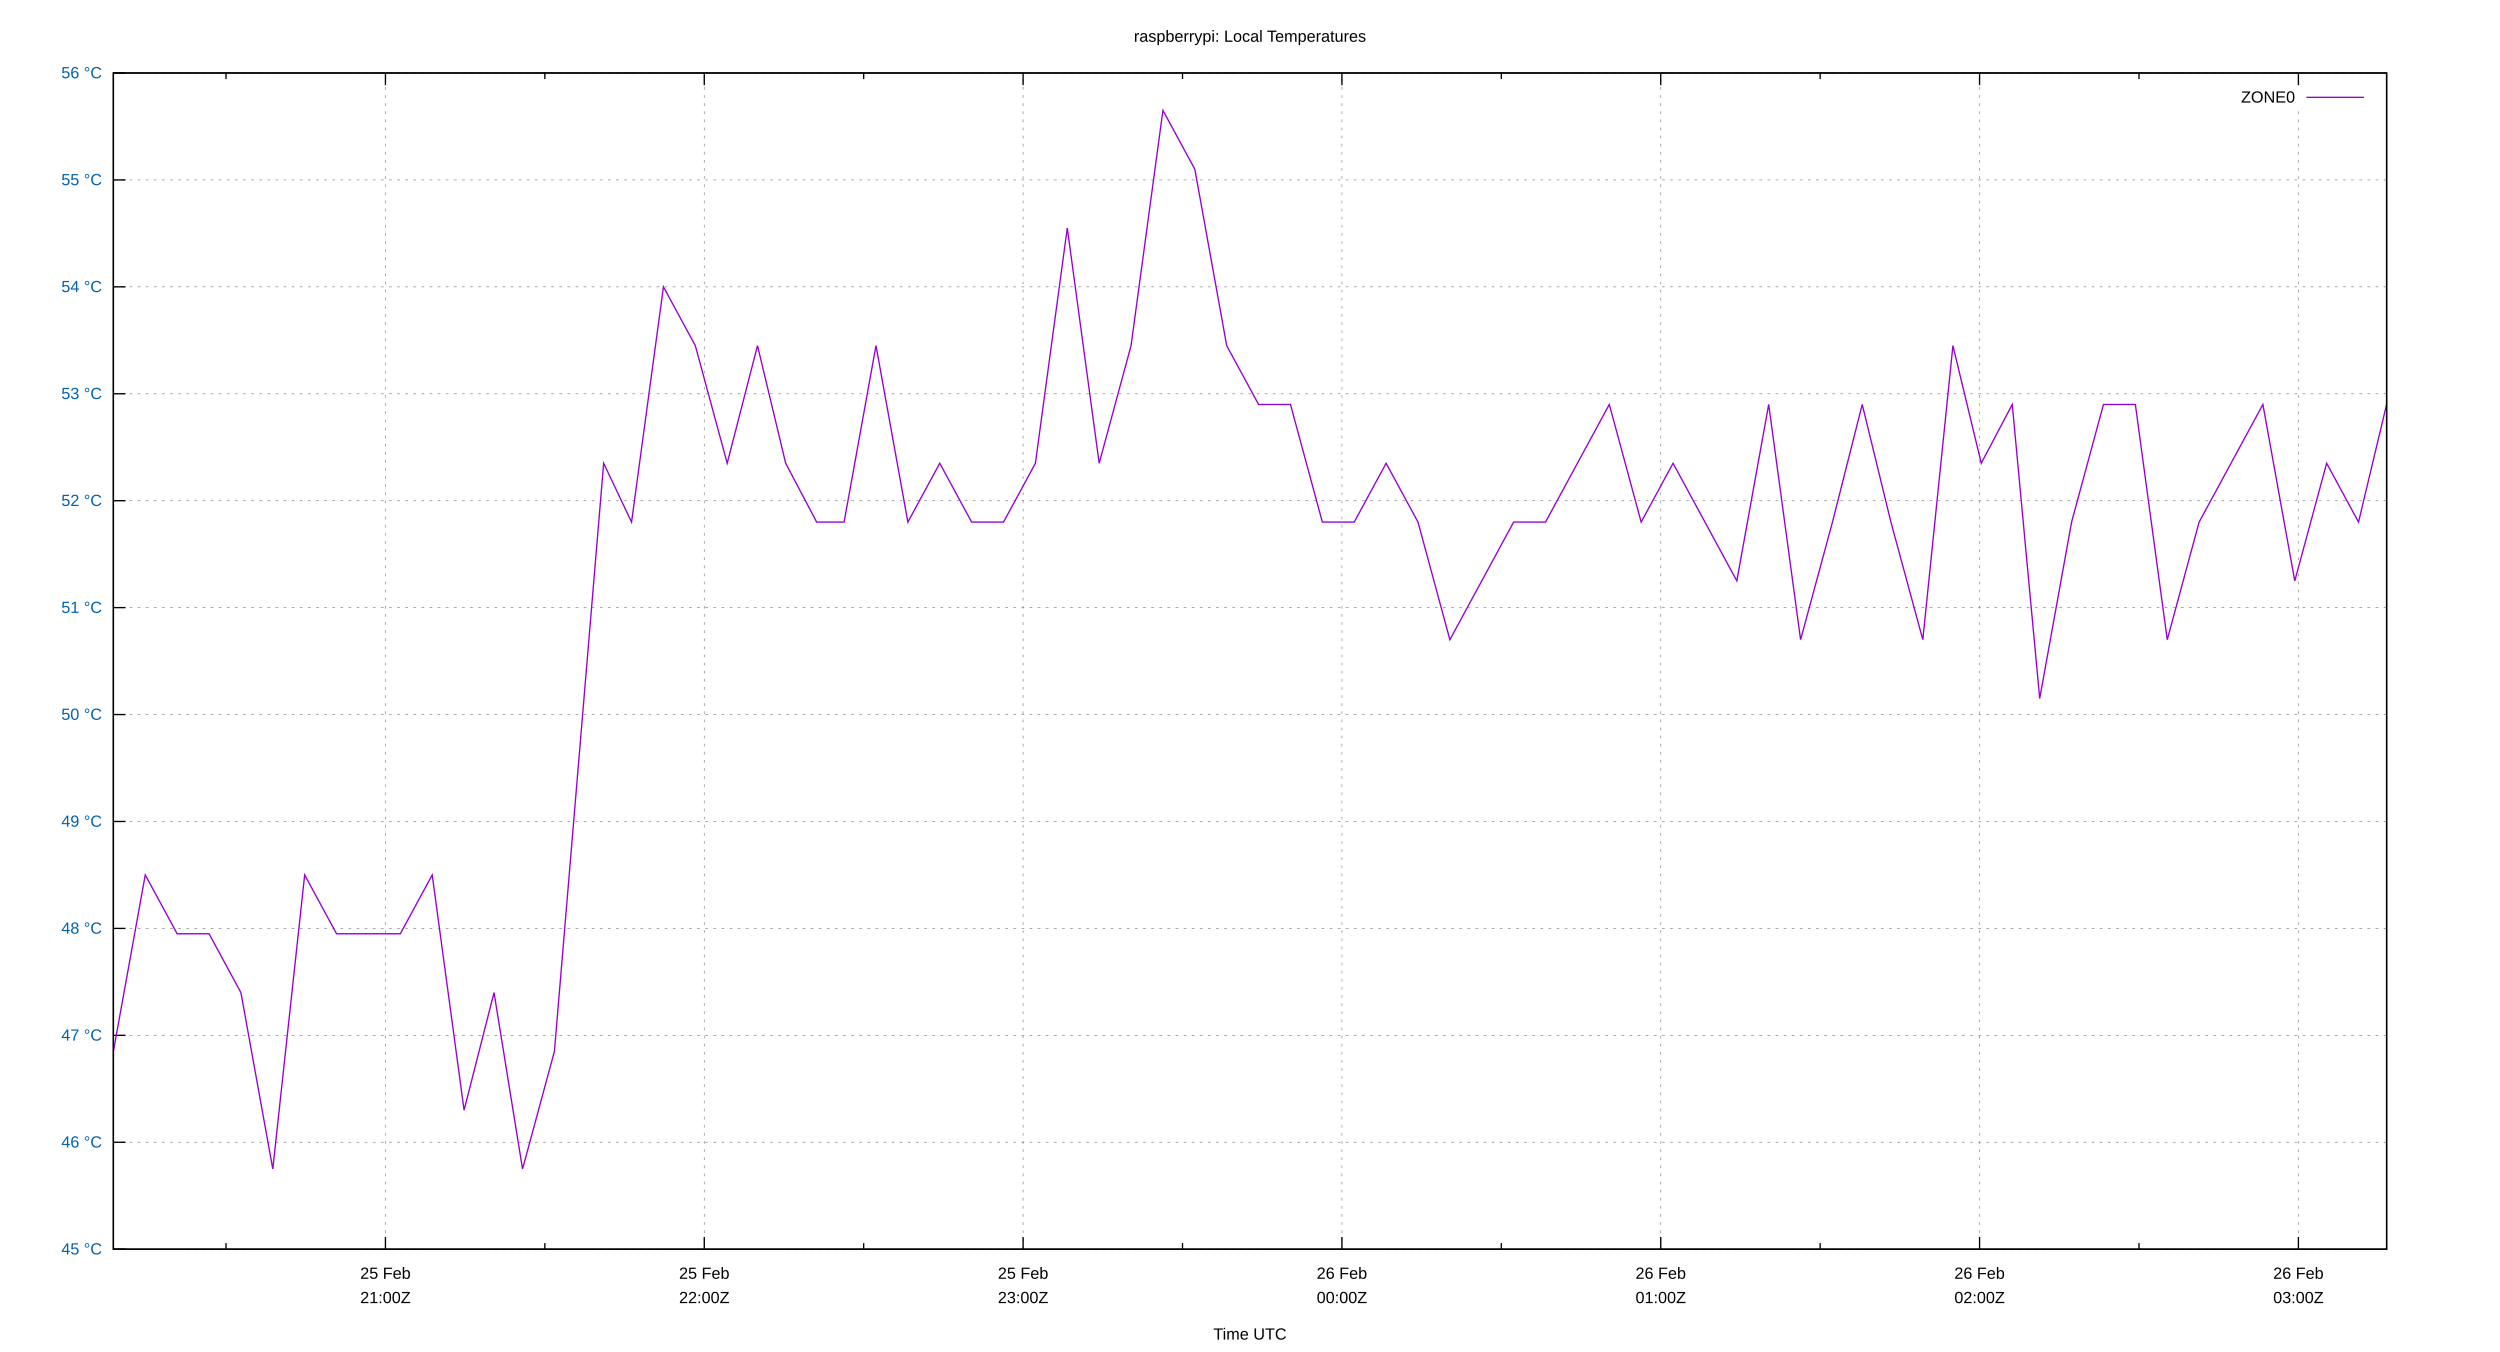
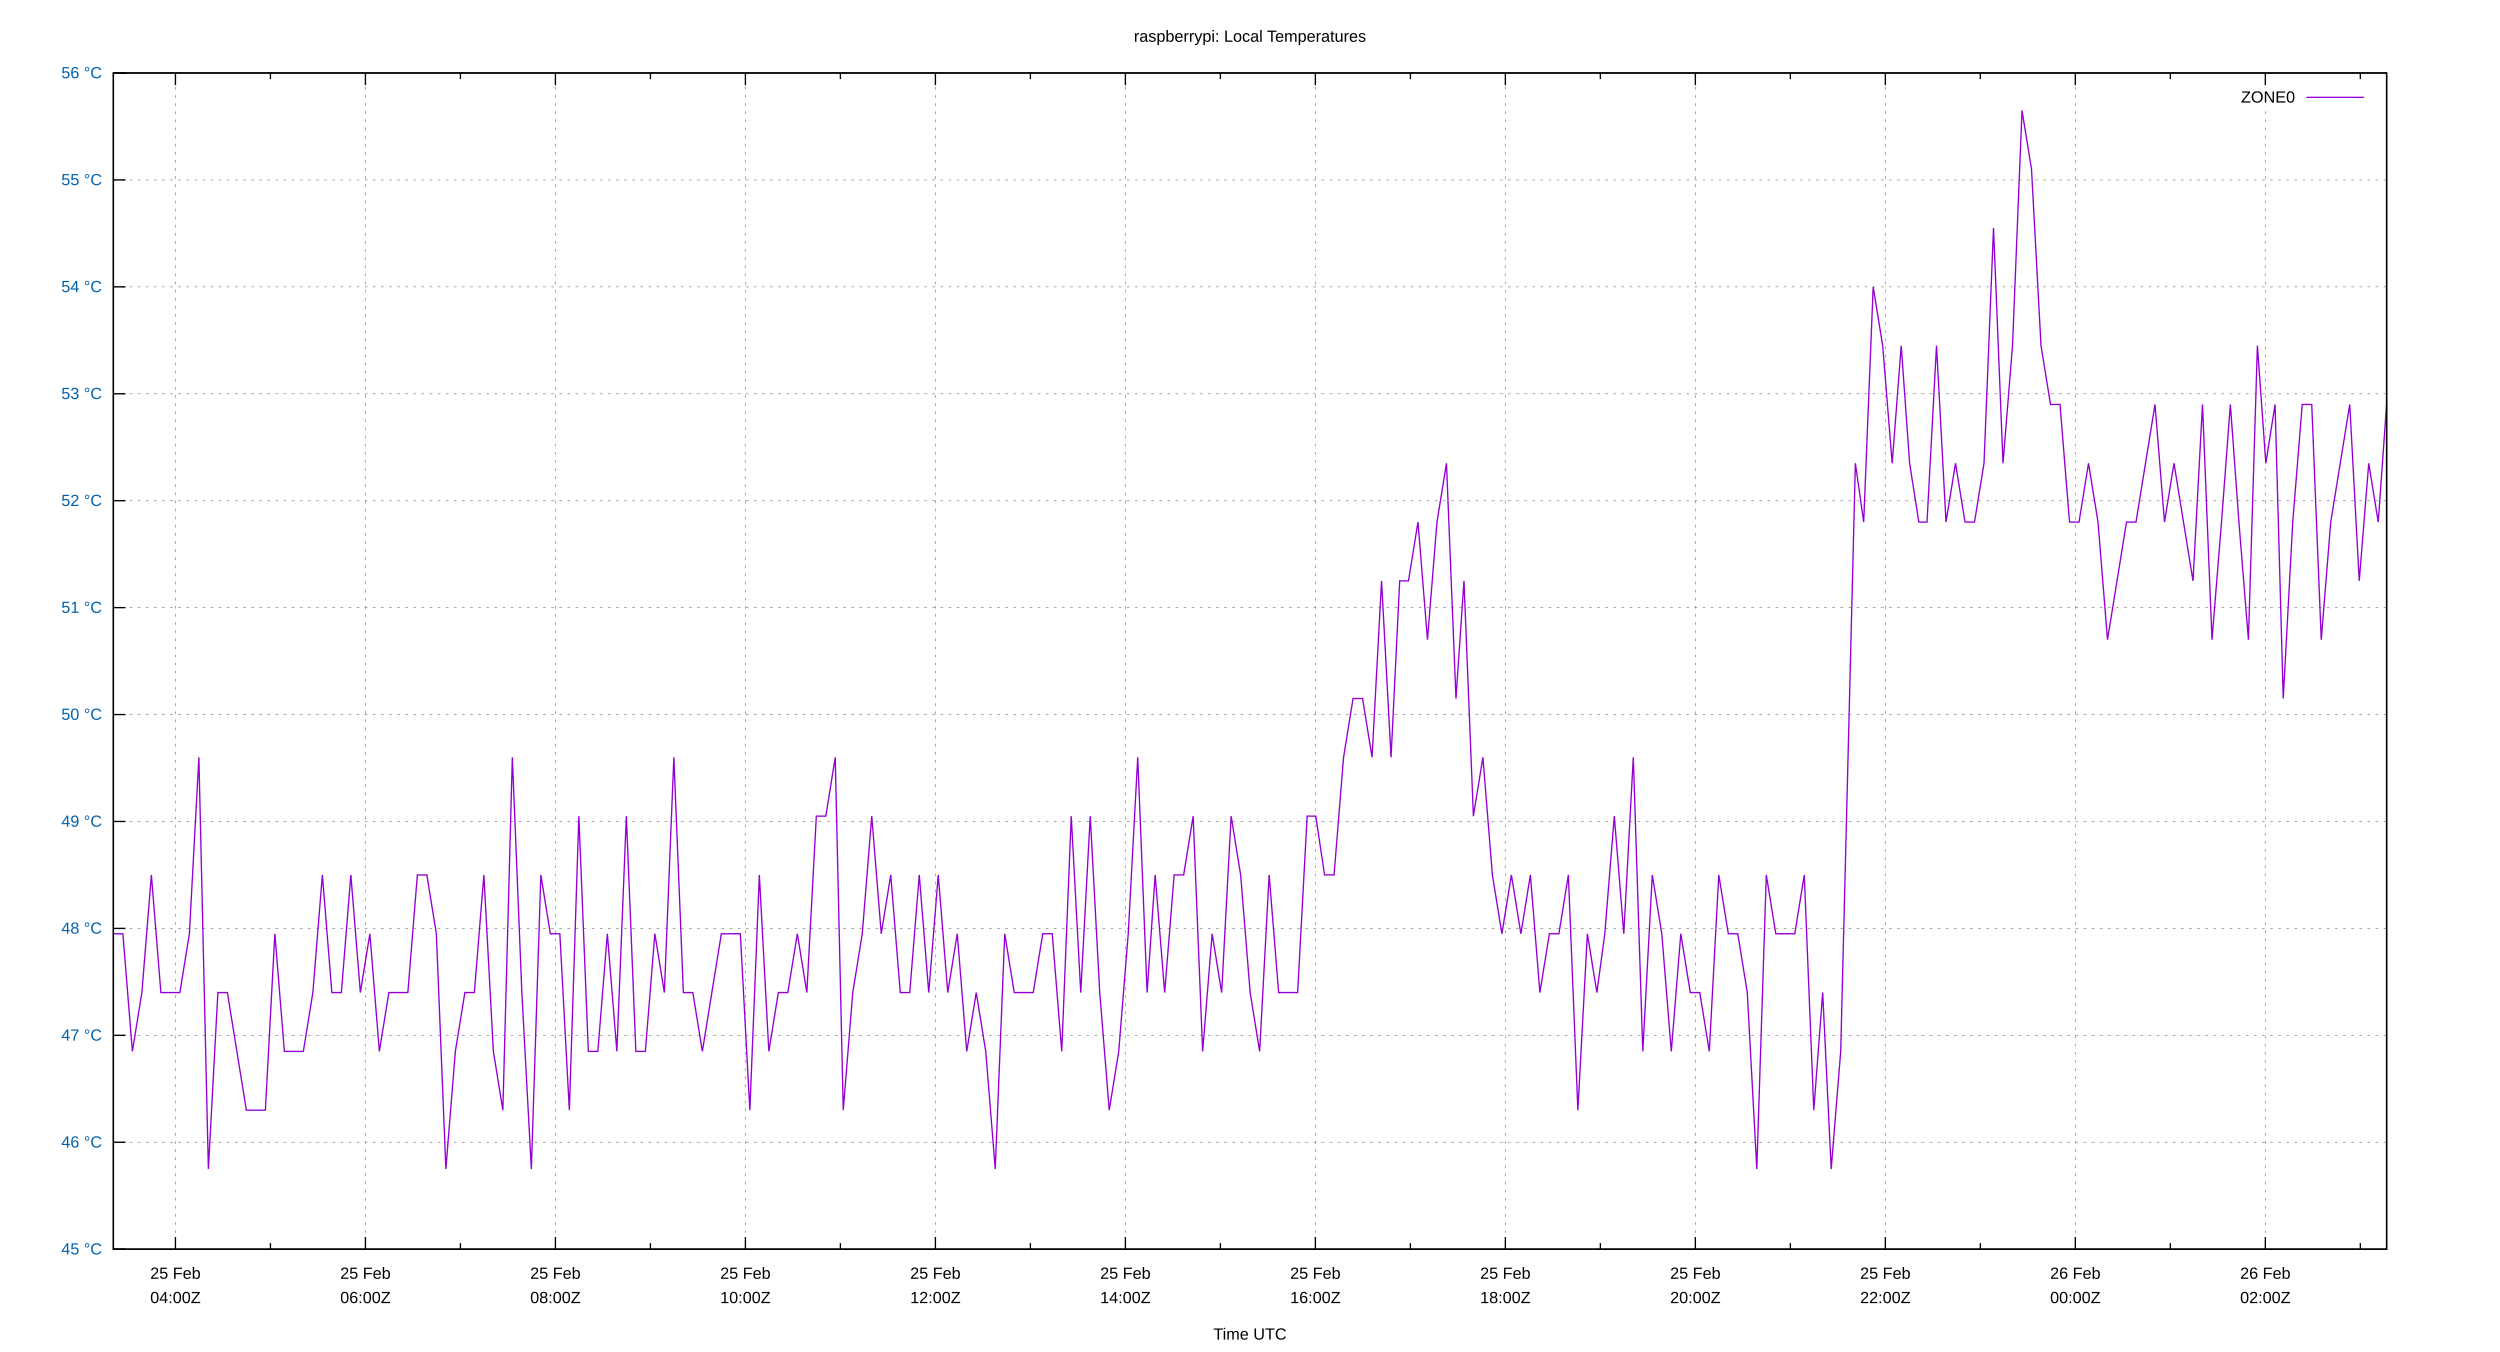
<svg xmlns="http://www.w3.org/2000/svg" xmlns:xlink="http://www.w3.org/1999/xlink" width="1850" height="1000" viewBox="0 0 1850 1000">
  <g id="gnuplot_canvas">
    <rect x="0" y="0" width="1850" height="1000" fill="none" />
    <defs>
      <circle id="gpDot" r="0.5" stroke-width="0.5" stroke="currentColor" />
      <path id="gpPt0" stroke-width="0.222" stroke="currentColor" d="M-1,0 h2 M0,-1 v2" />
      <path id="gpPt1" stroke-width="0.222" stroke="currentColor" d="M-1,-1 L1,1 M1,-1 L-1,1" />
      <path id="gpPt2" stroke-width="0.222" stroke="currentColor" d="M-1,0 L1,0 M0,-1 L0,1 M-1,-1 L1,1 M-1,1 L1,-1" />
      <rect id="gpPt3" stroke-width="0.222" stroke="currentColor" x="-1" y="-1" width="2" height="2" />
      <rect id="gpPt4" stroke-width="0.222" stroke="currentColor" fill="currentColor" x="-1" y="-1" width="2" height="2" />
      <circle id="gpPt5" stroke-width="0.222" stroke="currentColor" cx="0" cy="0" r="1" />
      <use xlink:href="#gpPt5" id="gpPt6" fill="currentColor" stroke="none" />
      <path id="gpPt7" stroke-width="0.222" stroke="currentColor" d="M0,-1.33 L-1.33,0.67 L1.33,0.67 z" />
      <use xlink:href="#gpPt7" id="gpPt8" fill="currentColor" stroke="none" />
      <use xlink:href="#gpPt7" id="gpPt9" stroke="currentColor" transform="rotate(180)" />
      <use xlink:href="#gpPt9" id="gpPt10" fill="currentColor" stroke="none" />
      <use xlink:href="#gpPt3" id="gpPt11" stroke="currentColor" transform="rotate(45)" />
      <use xlink:href="#gpPt11" id="gpPt12" fill="currentColor" stroke="none" />
      <path id="gpPt13" stroke-width="0.222" stroke="currentColor" d="M0,1.330 L1.265,0.411 L0.782,-1.067 L-0.782,-1.076 L-1.265,0.411 z" />
      <use xlink:href="#gpPt13" id="gpPt14" fill="currentColor" stroke="none" />
      <filter id="textbox" filterUnits="objectBoundingBox" x="0" y="0" height="1" width="1">
        <feFlood flood-color="white" flood-opacity="1" result="bgnd" />
        <feComposite in="SourceGraphic" in2="bgnd" operator="atop" />
      </filter>
      <filter id="greybox" filterUnits="objectBoundingBox" x="0" y="0" height="1" width="1">
        <feFlood flood-color="lightgrey" flood-opacity="1" result="grey" />
        <feComposite in="SourceGraphic" in2="grey" operator="atop" />
      </filter>
    </defs>
    <g fill="none" color="white" stroke="currentColor" stroke-width="1.00" stroke-linecap="butt" stroke-linejoin="miter">
</g>
    <g fill="none" color="black" stroke="currentColor" stroke-width="1.00" stroke-linecap="butt" stroke-linejoin="miter">
</g>
    <g fill="none" color="black" stroke="black" stroke-width="0.50" stroke-linecap="butt" stroke-linejoin="miter">
</g>
    <g fill="none" color="gray" stroke="currentColor" stroke-width="0.50" stroke-linecap="butt" stroke-linejoin="miter">
      <path stroke="gray" stroke-dasharray="2,4" class="gridline" d="M83.90,924.40 L1766.09,924.40  " />
    </g>
    <g fill="none" color="gray" stroke="gray" stroke-width="1.00" stroke-linecap="butt" stroke-linejoin="miter">
</g>
    <g fill="none" color="black" stroke="currentColor" stroke-width="1.00" stroke-linecap="butt" stroke-linejoin="miter">
      <path stroke="black" d="M83.90,924.40 L92.90,924.40  " />
      <g transform="translate(75.51,928.30)" stroke="none" fill="rgb(0,96,173)" font-family="Arial" font-size="12.00" text-anchor="end">
        <text>
          <tspan font-family="Arial">45 °C</tspan>
        </text>
      </g>
    </g>
    <g fill="none" color="black" stroke="currentColor" stroke-width="1.00" stroke-linecap="butt" stroke-linejoin="miter">
</g>
    <g fill="none" color="black" stroke="black" stroke-width="0.50" stroke-linecap="butt" stroke-linejoin="miter">
</g>
    <g fill="none" color="gray" stroke="currentColor" stroke-width="0.50" stroke-linecap="butt" stroke-linejoin="miter">
      <path stroke="gray" stroke-dasharray="2,4" class="gridline" d="M83.90,845.27 L1766.09,845.27  " />
    </g>
    <g fill="none" color="gray" stroke="gray" stroke-width="1.00" stroke-linecap="butt" stroke-linejoin="miter">
</g>
    <g fill="none" color="black" stroke="currentColor" stroke-width="1.00" stroke-linecap="butt" stroke-linejoin="miter">
      <path stroke="black" d="M83.90,845.27 L92.90,845.27  " />
      <g transform="translate(75.51,849.17)" stroke="none" fill="rgb(0,96,173)" font-family="Arial" font-size="12.00" text-anchor="end">
        <text>
          <tspan font-family="Arial">46 °C</tspan>
        </text>
      </g>
    </g>
    <g fill="none" color="black" stroke="currentColor" stroke-width="1.00" stroke-linecap="butt" stroke-linejoin="miter">
</g>
    <g fill="none" color="black" stroke="black" stroke-width="0.50" stroke-linecap="butt" stroke-linejoin="miter">
</g>
    <g fill="none" color="gray" stroke="currentColor" stroke-width="0.50" stroke-linecap="butt" stroke-linejoin="miter">
      <path stroke="gray" stroke-dasharray="2,4" class="gridline" d="M83.90,766.15 L1766.09,766.15  " />
    </g>
    <g fill="none" color="gray" stroke="gray" stroke-width="1.00" stroke-linecap="butt" stroke-linejoin="miter">
</g>
    <g fill="none" color="black" stroke="currentColor" stroke-width="1.00" stroke-linecap="butt" stroke-linejoin="miter">
      <path stroke="black" d="M83.90,766.15 L92.90,766.15  " />
      <g transform="translate(75.51,770.05)" stroke="none" fill="rgb(0,96,173)" font-family="Arial" font-size="12.00" text-anchor="end">
        <text>
          <tspan font-family="Arial">47 °C</tspan>
        </text>
      </g>
    </g>
    <g fill="none" color="black" stroke="currentColor" stroke-width="1.00" stroke-linecap="butt" stroke-linejoin="miter">
</g>
    <g fill="none" color="black" stroke="black" stroke-width="0.50" stroke-linecap="butt" stroke-linejoin="miter">
</g>
    <g fill="none" color="gray" stroke="currentColor" stroke-width="0.50" stroke-linecap="butt" stroke-linejoin="miter">
      <path stroke="gray" stroke-dasharray="2,4" class="gridline" d="M83.90,687.02 L1766.09,687.02  " />
    </g>
    <g fill="none" color="gray" stroke="gray" stroke-width="1.00" stroke-linecap="butt" stroke-linejoin="miter">
</g>
    <g fill="none" color="black" stroke="currentColor" stroke-width="1.00" stroke-linecap="butt" stroke-linejoin="miter">
      <path stroke="black" d="M83.90,687.02 L92.90,687.02  " />
      <g transform="translate(75.51,690.92)" stroke="none" fill="rgb(0,96,173)" font-family="Arial" font-size="12.00" text-anchor="end">
        <text>
          <tspan font-family="Arial">48 °C</tspan>
        </text>
      </g>
    </g>
    <g fill="none" color="black" stroke="currentColor" stroke-width="1.00" stroke-linecap="butt" stroke-linejoin="miter">
</g>
    <g fill="none" color="black" stroke="black" stroke-width="0.50" stroke-linecap="butt" stroke-linejoin="miter">
</g>
    <g fill="none" color="gray" stroke="currentColor" stroke-width="0.50" stroke-linecap="butt" stroke-linejoin="miter">
      <path stroke="gray" stroke-dasharray="2,4" class="gridline" d="M83.90,607.89 L1766.09,607.89  " />
    </g>
    <g fill="none" color="gray" stroke="gray" stroke-width="1.00" stroke-linecap="butt" stroke-linejoin="miter">
</g>
    <g fill="none" color="black" stroke="currentColor" stroke-width="1.00" stroke-linecap="butt" stroke-linejoin="miter">
      <path stroke="black" d="M83.90,607.89 L92.90,607.89  " />
      <g transform="translate(75.51,611.79)" stroke="none" fill="rgb(0,96,173)" font-family="Arial" font-size="12.00" text-anchor="end">
        <text>
          <tspan font-family="Arial">49 °C</tspan>
        </text>
      </g>
    </g>
    <g fill="none" color="black" stroke="currentColor" stroke-width="1.00" stroke-linecap="butt" stroke-linejoin="miter">
</g>
    <g fill="none" color="black" stroke="black" stroke-width="0.50" stroke-linecap="butt" stroke-linejoin="miter">
</g>
    <g fill="none" color="gray" stroke="currentColor" stroke-width="0.50" stroke-linecap="butt" stroke-linejoin="miter">
      <path stroke="gray" stroke-dasharray="2,4" class="gridline" d="M83.90,528.77 L1766.09,528.77  " />
    </g>
    <g fill="none" color="gray" stroke="gray" stroke-width="1.00" stroke-linecap="butt" stroke-linejoin="miter">
</g>
    <g fill="none" color="black" stroke="currentColor" stroke-width="1.00" stroke-linecap="butt" stroke-linejoin="miter">
      <path stroke="black" d="M83.90,528.77 L92.90,528.77  " />
      <g transform="translate(75.51,532.67)" stroke="none" fill="rgb(0,96,173)" font-family="Arial" font-size="12.00" text-anchor="end">
        <text>
          <tspan font-family="Arial">50 °C</tspan>
        </text>
      </g>
    </g>
    <g fill="none" color="black" stroke="currentColor" stroke-width="1.00" stroke-linecap="butt" stroke-linejoin="miter">
</g>
    <g fill="none" color="black" stroke="black" stroke-width="0.50" stroke-linecap="butt" stroke-linejoin="miter">
</g>
    <g fill="none" color="gray" stroke="currentColor" stroke-width="0.50" stroke-linecap="butt" stroke-linejoin="miter">
      <path stroke="gray" stroke-dasharray="2,4" class="gridline" d="M83.90,449.64 L1766.09,449.64  " />
    </g>
    <g fill="none" color="gray" stroke="gray" stroke-width="1.00" stroke-linecap="butt" stroke-linejoin="miter">
</g>
    <g fill="none" color="black" stroke="currentColor" stroke-width="1.00" stroke-linecap="butt" stroke-linejoin="miter">
      <path stroke="black" d="M83.90,449.64 L92.90,449.64  " />
      <g transform="translate(75.51,453.54)" stroke="none" fill="rgb(0,96,173)" font-family="Arial" font-size="12.00" text-anchor="end">
        <text>
          <tspan font-family="Arial">51 °C</tspan>
        </text>
      </g>
    </g>
    <g fill="none" color="black" stroke="currentColor" stroke-width="1.00" stroke-linecap="butt" stroke-linejoin="miter">
</g>
    <g fill="none" color="black" stroke="black" stroke-width="0.50" stroke-linecap="butt" stroke-linejoin="miter">
</g>
    <g fill="none" color="gray" stroke="currentColor" stroke-width="0.50" stroke-linecap="butt" stroke-linejoin="miter">
      <path stroke="gray" stroke-dasharray="2,4" class="gridline" d="M83.90,370.52 L1766.09,370.52  " />
    </g>
    <g fill="none" color="gray" stroke="gray" stroke-width="1.00" stroke-linecap="butt" stroke-linejoin="miter">
</g>
    <g fill="none" color="black" stroke="currentColor" stroke-width="1.00" stroke-linecap="butt" stroke-linejoin="miter">
      <path stroke="black" d="M83.90,370.52 L92.90,370.52  " />
      <g transform="translate(75.51,374.42)" stroke="none" fill="rgb(0,96,173)" font-family="Arial" font-size="12.00" text-anchor="end">
        <text>
          <tspan font-family="Arial">52 °C</tspan>
        </text>
      </g>
    </g>
    <g fill="none" color="black" stroke="currentColor" stroke-width="1.00" stroke-linecap="butt" stroke-linejoin="miter">
</g>
    <g fill="none" color="black" stroke="black" stroke-width="0.50" stroke-linecap="butt" stroke-linejoin="miter">
</g>
    <g fill="none" color="gray" stroke="currentColor" stroke-width="0.50" stroke-linecap="butt" stroke-linejoin="miter">
      <path stroke="gray" stroke-dasharray="2,4" class="gridline" d="M83.90,291.39 L1766.09,291.39  " />
    </g>
    <g fill="none" color="gray" stroke="gray" stroke-width="1.00" stroke-linecap="butt" stroke-linejoin="miter">
</g>
    <g fill="none" color="black" stroke="currentColor" stroke-width="1.00" stroke-linecap="butt" stroke-linejoin="miter">
      <path stroke="black" d="M83.90,291.39 L92.90,291.39  " />
      <g transform="translate(75.51,295.29)" stroke="none" fill="rgb(0,96,173)" font-family="Arial" font-size="12.00" text-anchor="end">
        <text>
          <tspan font-family="Arial">53 °C</tspan>
        </text>
      </g>
    </g>
    <g fill="none" color="black" stroke="currentColor" stroke-width="1.00" stroke-linecap="butt" stroke-linejoin="miter">
</g>
    <g fill="none" color="black" stroke="black" stroke-width="0.50" stroke-linecap="butt" stroke-linejoin="miter">
</g>
    <g fill="none" color="gray" stroke="currentColor" stroke-width="0.50" stroke-linecap="butt" stroke-linejoin="miter">
      <path stroke="gray" stroke-dasharray="2,4" class="gridline" d="M83.90,212.26 L1766.09,212.26  " />
    </g>
    <g fill="none" color="gray" stroke="gray" stroke-width="1.00" stroke-linecap="butt" stroke-linejoin="miter">
</g>
    <g fill="none" color="black" stroke="currentColor" stroke-width="1.00" stroke-linecap="butt" stroke-linejoin="miter">
      <path stroke="black" d="M83.90,212.26 L92.90,212.26  " />
      <g transform="translate(75.51,216.16)" stroke="none" fill="rgb(0,96,173)" font-family="Arial" font-size="12.00" text-anchor="end">
        <text>
          <tspan font-family="Arial">54 °C</tspan>
        </text>
      </g>
    </g>
    <g fill="none" color="black" stroke="currentColor" stroke-width="1.00" stroke-linecap="butt" stroke-linejoin="miter">
</g>
    <g fill="none" color="black" stroke="black" stroke-width="0.50" stroke-linecap="butt" stroke-linejoin="miter">
</g>
    <g fill="none" color="gray" stroke="currentColor" stroke-width="0.50" stroke-linecap="butt" stroke-linejoin="miter">
      <path stroke="gray" stroke-dasharray="2,4" class="gridline" d="M83.90,133.14 L1766.09,133.14  " />
    </g>
    <g fill="none" color="gray" stroke="gray" stroke-width="1.00" stroke-linecap="butt" stroke-linejoin="miter">
</g>
    <g fill="none" color="black" stroke="currentColor" stroke-width="1.00" stroke-linecap="butt" stroke-linejoin="miter">
      <path stroke="black" d="M83.90,133.14 L92.90,133.14  " />
      <g transform="translate(75.51,137.04)" stroke="none" fill="rgb(0,96,173)" font-family="Arial" font-size="12.00" text-anchor="end">
        <text>
          <tspan font-family="Arial">55 °C</tspan>
        </text>
      </g>
    </g>
    <g fill="none" color="black" stroke="currentColor" stroke-width="1.00" stroke-linecap="butt" stroke-linejoin="miter">
</g>
    <g fill="none" color="black" stroke="black" stroke-width="0.50" stroke-linecap="butt" stroke-linejoin="miter">
</g>
    <g fill="none" color="gray" stroke="currentColor" stroke-width="0.50" stroke-linecap="butt" stroke-linejoin="miter">
      <path stroke="gray" stroke-dasharray="2,4" class="gridline" d="M83.90,54.01 L1766.09,54.01  " />
    </g>
    <g fill="none" color="gray" stroke="gray" stroke-width="1.00" stroke-linecap="butt" stroke-linejoin="miter">
</g>
    <g fill="none" color="black" stroke="currentColor" stroke-width="1.00" stroke-linecap="butt" stroke-linejoin="miter">
      <path stroke="black" d="M83.90,54.01 L92.90,54.01  " />
      <g transform="translate(75.51,57.91)" stroke="none" fill="rgb(0,96,173)" font-family="Arial" font-size="12.00" text-anchor="end">
        <text>
          <tspan font-family="Arial">56 °C</tspan>
        </text>
      </g>
    </g>
    <g fill="none" color="black" stroke="currentColor" stroke-width="1.00" stroke-linecap="butt" stroke-linejoin="miter">
-       <path stroke="black" d="M167.26,924.40 L167.26,919.90 M167.26,54.01 L167.26,58.51  " />
-     </g>
-     <g fill="none" color="black" stroke="black" stroke-width="0.50" stroke-linecap="butt" stroke-linejoin="miter">
- </g>
-     <g fill="none" color="gray" stroke="currentColor" stroke-width="0.50" stroke-linecap="butt" stroke-linejoin="miter">
-       <path stroke="gray" stroke-dasharray="2,4" class="gridline" d="M285.23,924.40 L285.23,54.01  " />
-     </g>
-     <g fill="none" color="gray" stroke="gray" stroke-width="1.00" stroke-linecap="butt" stroke-linejoin="miter">
- </g>
-     <g fill="none" color="black" stroke="currentColor" stroke-width="1.00" stroke-linecap="butt" stroke-linejoin="miter">
-       <path stroke="black" d="M285.23,924.40 L285.23,915.40 M285.23,54.01 L285.23,63.01  " />
-       <g transform="translate(285.23,946.30)" stroke="none" fill="black" font-family="Arial" font-size="12.00" text-anchor="middle">
-         <text>
-           <tspan font-family="Arial">25 Feb</tspan>
-         </text>
-       </g>
-       <g transform="translate(285.23,964.30)" stroke="none" fill="black" font-family="Arial" font-size="12.00" text-anchor="middle">
-         <text>
-           <tspan font-family="Arial">21:00Z</tspan>
-         </text>
-       </g>
-     </g>
-     <g fill="none" color="black" stroke="currentColor" stroke-width="1.00" stroke-linecap="butt" stroke-linejoin="miter">
-       <path stroke="black" d="M403.19,924.40 L403.19,919.90 M403.19,54.01 L403.19,58.51  " />
-     </g>
-     <g fill="none" color="black" stroke="black" stroke-width="0.50" stroke-linecap="butt" stroke-linejoin="miter">
- </g>
-     <g fill="none" color="gray" stroke="currentColor" stroke-width="0.50" stroke-linecap="butt" stroke-linejoin="miter">
-       <path stroke="gray" stroke-dasharray="2,4" class="gridline" d="M521.16,924.40 L521.16,54.01  " />
-     </g>
-     <g fill="none" color="gray" stroke="gray" stroke-width="1.00" stroke-linecap="butt" stroke-linejoin="miter">
- </g>
-     <g fill="none" color="black" stroke="currentColor" stroke-width="1.00" stroke-linecap="butt" stroke-linejoin="miter">
-       <path stroke="black" d="M521.16,924.40 L521.16,915.40 M521.16,54.01 L521.16,63.01  " />
-       <g transform="translate(521.16,946.30)" stroke="none" fill="black" font-family="Arial" font-size="12.00" text-anchor="middle">
-         <text>
-           <tspan font-family="Arial">25 Feb</tspan>
-         </text>
-       </g>
-       <g transform="translate(521.16,964.30)" stroke="none" fill="black" font-family="Arial" font-size="12.00" text-anchor="middle">
+ </g>
+     <g fill="none" color="black" stroke="black" stroke-width="0.50" stroke-linecap="butt" stroke-linejoin="miter">
+ </g>
+     <g fill="none" color="gray" stroke="currentColor" stroke-width="0.50" stroke-linecap="butt" stroke-linejoin="miter">
+       <path stroke="gray" stroke-dasharray="2,4" class="gridline" d="M129.83,924.40 L129.83,54.01  " />
+     </g>
+     <g fill="none" color="gray" stroke="gray" stroke-width="1.00" stroke-linecap="butt" stroke-linejoin="miter">
+ </g>
+     <g fill="none" color="black" stroke="currentColor" stroke-width="1.00" stroke-linecap="butt" stroke-linejoin="miter">
+       <path stroke="black" d="M129.83,924.40 L129.83,915.40 M129.83,54.01 L129.83,63.01  " />
+       <g transform="translate(129.83,946.30)" stroke="none" fill="black" font-family="Arial" font-size="12.00" text-anchor="middle">
+         <text>
+           <tspan font-family="Arial">25 Feb</tspan>
+         </text>
+       </g>
+       <g transform="translate(129.83,964.30)" stroke="none" fill="black" font-family="Arial" font-size="12.00" text-anchor="middle">
+         <text>
+           <tspan font-family="Arial">04:00Z</tspan>
+         </text>
+       </g>
+     </g>
+     <g fill="none" color="black" stroke="currentColor" stroke-width="1.00" stroke-linecap="butt" stroke-linejoin="miter">
+       <path stroke="black" d="M200.12,924.40 L200.12,919.90 M200.12,54.01 L200.12,58.51  " />
+     </g>
+     <g fill="none" color="black" stroke="black" stroke-width="0.50" stroke-linecap="butt" stroke-linejoin="miter">
+ </g>
+     <g fill="none" color="gray" stroke="currentColor" stroke-width="0.50" stroke-linecap="butt" stroke-linejoin="miter">
+       <path stroke="gray" stroke-dasharray="2,4" class="gridline" d="M270.42,924.40 L270.42,54.01  " />
+     </g>
+     <g fill="none" color="gray" stroke="gray" stroke-width="1.00" stroke-linecap="butt" stroke-linejoin="miter">
+ </g>
+     <g fill="none" color="black" stroke="currentColor" stroke-width="1.00" stroke-linecap="butt" stroke-linejoin="miter">
+       <path stroke="black" d="M270.42,924.40 L270.42,915.40 M270.42,54.01 L270.42,63.01  " />
+       <g transform="translate(270.42,946.30)" stroke="none" fill="black" font-family="Arial" font-size="12.00" text-anchor="middle">
+         <text>
+           <tspan font-family="Arial">25 Feb</tspan>
+         </text>
+       </g>
+       <g transform="translate(270.42,964.30)" stroke="none" fill="black" font-family="Arial" font-size="12.00" text-anchor="middle">
+         <text>
+           <tspan font-family="Arial">06:00Z</tspan>
+         </text>
+       </g>
+     </g>
+     <g fill="none" color="black" stroke="currentColor" stroke-width="1.00" stroke-linecap="butt" stroke-linejoin="miter">
+       <path stroke="black" d="M340.72,924.40 L340.72,919.90 M340.72,54.01 L340.72,58.51  " />
+     </g>
+     <g fill="none" color="black" stroke="black" stroke-width="0.50" stroke-linecap="butt" stroke-linejoin="miter">
+ </g>
+     <g fill="none" color="gray" stroke="currentColor" stroke-width="0.50" stroke-linecap="butt" stroke-linejoin="miter">
+       <path stroke="gray" stroke-dasharray="2,4" class="gridline" d="M411.01,924.40 L411.01,54.01  " />
+     </g>
+     <g fill="none" color="gray" stroke="gray" stroke-width="1.00" stroke-linecap="butt" stroke-linejoin="miter">
+ </g>
+     <g fill="none" color="black" stroke="currentColor" stroke-width="1.00" stroke-linecap="butt" stroke-linejoin="miter">
+       <path stroke="black" d="M411.01,924.40 L411.01,915.40 M411.01,54.01 L411.01,63.01  " />
+       <g transform="translate(411.01,946.30)" stroke="none" fill="black" font-family="Arial" font-size="12.00" text-anchor="middle">
+         <text>
+           <tspan font-family="Arial">25 Feb</tspan>
+         </text>
+       </g>
+       <g transform="translate(411.01,964.30)" stroke="none" fill="black" font-family="Arial" font-size="12.00" text-anchor="middle">
+         <text>
+           <tspan font-family="Arial">08:00Z</tspan>
+         </text>
+       </g>
+     </g>
+     <g fill="none" color="black" stroke="currentColor" stroke-width="1.00" stroke-linecap="butt" stroke-linejoin="miter">
+       <path stroke="black" d="M481.31,924.40 L481.31,919.90 M481.31,54.01 L481.31,58.51  " />
+     </g>
+     <g fill="none" color="black" stroke="black" stroke-width="0.50" stroke-linecap="butt" stroke-linejoin="miter">
+ </g>
+     <g fill="none" color="gray" stroke="currentColor" stroke-width="0.50" stroke-linecap="butt" stroke-linejoin="miter">
+       <path stroke="gray" stroke-dasharray="2,4" class="gridline" d="M551.60,924.40 L551.60,54.01  " />
+     </g>
+     <g fill="none" color="gray" stroke="gray" stroke-width="1.00" stroke-linecap="butt" stroke-linejoin="miter">
+ </g>
+     <g fill="none" color="black" stroke="currentColor" stroke-width="1.00" stroke-linecap="butt" stroke-linejoin="miter">
+       <path stroke="black" d="M551.60,924.40 L551.60,915.40 M551.60,54.01 L551.60,63.01  " />
+       <g transform="translate(551.60,946.30)" stroke="none" fill="black" font-family="Arial" font-size="12.00" text-anchor="middle">
+         <text>
+           <tspan font-family="Arial">25 Feb</tspan>
+         </text>
+       </g>
+       <g transform="translate(551.60,964.30)" stroke="none" fill="black" font-family="Arial" font-size="12.00" text-anchor="middle">
+         <text>
+           <tspan font-family="Arial">10:00Z</tspan>
+         </text>
+       </g>
+     </g>
+     <g fill="none" color="black" stroke="currentColor" stroke-width="1.00" stroke-linecap="butt" stroke-linejoin="miter">
+       <path stroke="black" d="M621.90,924.40 L621.90,919.90 M621.90,54.01 L621.90,58.51  " />
+     </g>
+     <g fill="none" color="black" stroke="black" stroke-width="0.50" stroke-linecap="butt" stroke-linejoin="miter">
+ </g>
+     <g fill="none" color="gray" stroke="currentColor" stroke-width="0.50" stroke-linecap="butt" stroke-linejoin="miter">
+       <path stroke="gray" stroke-dasharray="2,4" class="gridline" d="M692.20,924.40 L692.20,54.01  " />
+     </g>
+     <g fill="none" color="gray" stroke="gray" stroke-width="1.00" stroke-linecap="butt" stroke-linejoin="miter">
+ </g>
+     <g fill="none" color="black" stroke="currentColor" stroke-width="1.00" stroke-linecap="butt" stroke-linejoin="miter">
+       <path stroke="black" d="M692.20,924.40 L692.20,915.40 M692.20,54.01 L692.20,63.01  " />
+       <g transform="translate(692.20,946.30)" stroke="none" fill="black" font-family="Arial" font-size="12.00" text-anchor="middle">
+         <text>
+           <tspan font-family="Arial">25 Feb</tspan>
+         </text>
+       </g>
+       <g transform="translate(692.20,964.30)" stroke="none" fill="black" font-family="Arial" font-size="12.00" text-anchor="middle">
+         <text>
+           <tspan font-family="Arial">12:00Z</tspan>
+         </text>
+       </g>
+     </g>
+     <g fill="none" color="black" stroke="currentColor" stroke-width="1.00" stroke-linecap="butt" stroke-linejoin="miter">
+       <path stroke="black" d="M762.49,924.40 L762.49,919.90 M762.49,54.01 L762.49,58.51  " />
+     </g>
+     <g fill="none" color="black" stroke="black" stroke-width="0.50" stroke-linecap="butt" stroke-linejoin="miter">
+ </g>
+     <g fill="none" color="gray" stroke="currentColor" stroke-width="0.50" stroke-linecap="butt" stroke-linejoin="miter">
+       <path stroke="gray" stroke-dasharray="2,4" class="gridline" d="M832.79,924.40 L832.79,54.01  " />
+     </g>
+     <g fill="none" color="gray" stroke="gray" stroke-width="1.00" stroke-linecap="butt" stroke-linejoin="miter">
+ </g>
+     <g fill="none" color="black" stroke="currentColor" stroke-width="1.00" stroke-linecap="butt" stroke-linejoin="miter">
+       <path stroke="black" d="M832.79,924.40 L832.79,915.40 M832.79,54.01 L832.79,63.01  " />
+       <g transform="translate(832.79,946.30)" stroke="none" fill="black" font-family="Arial" font-size="12.00" text-anchor="middle">
+         <text>
+           <tspan font-family="Arial">25 Feb</tspan>
+         </text>
+       </g>
+       <g transform="translate(832.79,964.30)" stroke="none" fill="black" font-family="Arial" font-size="12.00" text-anchor="middle">
+         <text>
+           <tspan font-family="Arial">14:00Z</tspan>
+         </text>
+       </g>
+     </g>
+     <g fill="none" color="black" stroke="currentColor" stroke-width="1.00" stroke-linecap="butt" stroke-linejoin="miter">
+       <path stroke="black" d="M903.09,924.40 L903.09,919.90 M903.09,54.01 L903.09,58.51  " />
+     </g>
+     <g fill="none" color="black" stroke="black" stroke-width="0.50" stroke-linecap="butt" stroke-linejoin="miter">
+ </g>
+     <g fill="none" color="gray" stroke="currentColor" stroke-width="0.50" stroke-linecap="butt" stroke-linejoin="miter">
+       <path stroke="gray" stroke-dasharray="2,4" class="gridline" d="M973.38,924.40 L973.38,54.01  " />
+     </g>
+     <g fill="none" color="gray" stroke="gray" stroke-width="1.00" stroke-linecap="butt" stroke-linejoin="miter">
+ </g>
+     <g fill="none" color="black" stroke="currentColor" stroke-width="1.00" stroke-linecap="butt" stroke-linejoin="miter">
+       <path stroke="black" d="M973.38,924.40 L973.38,915.40 M973.38,54.01 L973.38,63.01  " />
+       <g transform="translate(973.38,946.30)" stroke="none" fill="black" font-family="Arial" font-size="12.00" text-anchor="middle">
+         <text>
+           <tspan font-family="Arial">25 Feb</tspan>
+         </text>
+       </g>
+       <g transform="translate(973.38,964.30)" stroke="none" fill="black" font-family="Arial" font-size="12.00" text-anchor="middle">
+         <text>
+           <tspan font-family="Arial">16:00Z</tspan>
+         </text>
+       </g>
+     </g>
+     <g fill="none" color="black" stroke="currentColor" stroke-width="1.00" stroke-linecap="butt" stroke-linejoin="miter">
+       <path stroke="black" d="M1043.68,924.40 L1043.68,919.90 M1043.68,54.01 L1043.68,58.51  " />
+     </g>
+     <g fill="none" color="black" stroke="black" stroke-width="0.50" stroke-linecap="butt" stroke-linejoin="miter">
+ </g>
+     <g fill="none" color="gray" stroke="currentColor" stroke-width="0.50" stroke-linecap="butt" stroke-linejoin="miter">
+       <path stroke="gray" stroke-dasharray="2,4" class="gridline" d="M1113.97,924.40 L1113.97,54.01  " />
+     </g>
+     <g fill="none" color="gray" stroke="gray" stroke-width="1.00" stroke-linecap="butt" stroke-linejoin="miter">
+ </g>
+     <g fill="none" color="black" stroke="currentColor" stroke-width="1.00" stroke-linecap="butt" stroke-linejoin="miter">
+       <path stroke="black" d="M1113.97,924.40 L1113.97,915.40 M1113.97,54.01 L1113.97,63.01  " />
+       <g transform="translate(1113.97,946.30)" stroke="none" fill="black" font-family="Arial" font-size="12.00" text-anchor="middle">
+         <text>
+           <tspan font-family="Arial">25 Feb</tspan>
+         </text>
+       </g>
+       <g transform="translate(1113.97,964.30)" stroke="none" fill="black" font-family="Arial" font-size="12.00" text-anchor="middle">
+         <text>
+           <tspan font-family="Arial">18:00Z</tspan>
+         </text>
+       </g>
+     </g>
+     <g fill="none" color="black" stroke="currentColor" stroke-width="1.00" stroke-linecap="butt" stroke-linejoin="miter">
+       <path stroke="black" d="M1184.27,924.40 L1184.27,919.90 M1184.27,54.01 L1184.27,58.51  " />
+     </g>
+     <g fill="none" color="black" stroke="black" stroke-width="0.50" stroke-linecap="butt" stroke-linejoin="miter">
+ </g>
+     <g fill="none" color="gray" stroke="currentColor" stroke-width="0.50" stroke-linecap="butt" stroke-linejoin="miter">
+       <path stroke="gray" stroke-dasharray="2,4" class="gridline" d="M1254.57,924.40 L1254.57,54.01  " />
+     </g>
+     <g fill="none" color="gray" stroke="gray" stroke-width="1.00" stroke-linecap="butt" stroke-linejoin="miter">
+ </g>
+     <g fill="none" color="black" stroke="currentColor" stroke-width="1.00" stroke-linecap="butt" stroke-linejoin="miter">
+       <path stroke="black" d="M1254.57,924.40 L1254.57,915.40 M1254.57,54.01 L1254.57,63.01  " />
+       <g transform="translate(1254.57,946.30)" stroke="none" fill="black" font-family="Arial" font-size="12.00" text-anchor="middle">
+         <text>
+           <tspan font-family="Arial">25 Feb</tspan>
+         </text>
+       </g>
+       <g transform="translate(1254.57,964.30)" stroke="none" fill="black" font-family="Arial" font-size="12.00" text-anchor="middle">
+         <text>
+           <tspan font-family="Arial">20:00Z</tspan>
+         </text>
+       </g>
+     </g>
+     <g fill="none" color="black" stroke="currentColor" stroke-width="1.00" stroke-linecap="butt" stroke-linejoin="miter">
+       <path stroke="black" d="M1324.86,924.40 L1324.86,919.90 M1324.86,54.01 L1324.86,58.51  " />
+     </g>
+     <g fill="none" color="black" stroke="black" stroke-width="0.50" stroke-linecap="butt" stroke-linejoin="miter">
+ </g>
+     <g fill="none" color="gray" stroke="currentColor" stroke-width="0.50" stroke-linecap="butt" stroke-linejoin="miter">
+       <path stroke="gray" stroke-dasharray="2,4" class="gridline" d="M1395.16,924.40 L1395.16,54.01  " />
+     </g>
+     <g fill="none" color="gray" stroke="gray" stroke-width="1.00" stroke-linecap="butt" stroke-linejoin="miter">
+ </g>
+     <g fill="none" color="black" stroke="currentColor" stroke-width="1.00" stroke-linecap="butt" stroke-linejoin="miter">
+       <path stroke="black" d="M1395.16,924.40 L1395.16,915.40 M1395.16,54.01 L1395.16,63.01  " />
+       <g transform="translate(1395.16,946.30)" stroke="none" fill="black" font-family="Arial" font-size="12.00" text-anchor="middle">
+         <text>
+           <tspan font-family="Arial">25 Feb</tspan>
+         </text>
+       </g>
+       <g transform="translate(1395.16,964.30)" stroke="none" fill="black" font-family="Arial" font-size="12.00" text-anchor="middle">
        <text>
          <tspan font-family="Arial">22:00Z</tspan>
        </text>
      </g>
    </g>
    <g fill="none" color="black" stroke="currentColor" stroke-width="1.00" stroke-linecap="butt" stroke-linejoin="miter">
-       <path stroke="black" d="M639.12,924.40 L639.12,919.90 M639.12,54.01 L639.12,58.51  " />
-     </g>
-     <g fill="none" color="black" stroke="black" stroke-width="0.50" stroke-linecap="butt" stroke-linejoin="miter">
- </g>
-     <g fill="none" color="gray" stroke="currentColor" stroke-width="0.50" stroke-linecap="butt" stroke-linejoin="miter">
-       <path stroke="gray" stroke-dasharray="2,4" class="gridline" d="M757.09,924.40 L757.09,54.01  " />
-     </g>
-     <g fill="none" color="gray" stroke="gray" stroke-width="1.00" stroke-linecap="butt" stroke-linejoin="miter">
- </g>
-     <g fill="none" color="black" stroke="currentColor" stroke-width="1.00" stroke-linecap="butt" stroke-linejoin="miter">
-       <path stroke="black" d="M757.09,924.40 L757.09,915.40 M757.09,54.01 L757.09,63.01  " />
-       <g transform="translate(757.09,946.30)" stroke="none" fill="black" font-family="Arial" font-size="12.00" text-anchor="middle">
-         <text>
-           <tspan font-family="Arial">25 Feb</tspan>
-         </text>
-       </g>
-       <g transform="translate(757.09,964.30)" stroke="none" fill="black" font-family="Arial" font-size="12.00" text-anchor="middle">
-         <text>
-           <tspan font-family="Arial">23:00Z</tspan>
-         </text>
-       </g>
-     </g>
-     <g fill="none" color="black" stroke="currentColor" stroke-width="1.00" stroke-linecap="butt" stroke-linejoin="miter">
-       <path stroke="black" d="M875.06,924.40 L875.06,919.90 M875.06,54.01 L875.06,58.51  " />
-     </g>
-     <g fill="none" color="black" stroke="black" stroke-width="0.50" stroke-linecap="butt" stroke-linejoin="miter">
- </g>
-     <g fill="none" color="gray" stroke="currentColor" stroke-width="0.50" stroke-linecap="butt" stroke-linejoin="miter">
-       <path stroke="gray" stroke-dasharray="2,4" class="gridline" d="M993.02,924.40 L993.02,54.01  " />
-     </g>
-     <g fill="none" color="gray" stroke="gray" stroke-width="1.00" stroke-linecap="butt" stroke-linejoin="miter">
- </g>
-     <g fill="none" color="black" stroke="currentColor" stroke-width="1.00" stroke-linecap="butt" stroke-linejoin="miter">
-       <path stroke="black" d="M993.02,924.40 L993.02,915.40 M993.02,54.01 L993.02,63.01  " />
-       <g transform="translate(993.02,946.30)" stroke="none" fill="black" font-family="Arial" font-size="12.00" text-anchor="middle">
+       <path stroke="black" d="M1465.46,924.40 L1465.46,919.90 M1465.46,54.01 L1465.46,58.51  " />
+     </g>
+     <g fill="none" color="black" stroke="black" stroke-width="0.50" stroke-linecap="butt" stroke-linejoin="miter">
+ </g>
+     <g fill="none" color="gray" stroke="currentColor" stroke-width="0.50" stroke-linecap="butt" stroke-linejoin="miter">
+       <path stroke="gray" stroke-dasharray="2,4" class="gridline" d="M1535.75,924.40 L1535.75,54.01  " />
+     </g>
+     <g fill="none" color="gray" stroke="gray" stroke-width="1.00" stroke-linecap="butt" stroke-linejoin="miter">
+ </g>
+     <g fill="none" color="black" stroke="currentColor" stroke-width="1.00" stroke-linecap="butt" stroke-linejoin="miter">
+       <path stroke="black" d="M1535.75,924.40 L1535.75,915.40 M1535.75,54.01 L1535.75,63.01  " />
+       <g transform="translate(1535.75,946.30)" stroke="none" fill="black" font-family="Arial" font-size="12.00" text-anchor="middle">
        <text>
          <tspan font-family="Arial">26 Feb</tspan>
        </text>
      </g>
-       <g transform="translate(993.02,964.30)" stroke="none" fill="black" font-family="Arial" font-size="12.00" text-anchor="middle">
+       <g transform="translate(1535.75,964.30)" stroke="none" fill="black" font-family="Arial" font-size="12.00" text-anchor="middle">
        <text>
          <tspan font-family="Arial">00:00Z</tspan>
        </text>
      </g>
    </g>
    <g fill="none" color="black" stroke="currentColor" stroke-width="1.00" stroke-linecap="butt" stroke-linejoin="miter">
-       <path stroke="black" d="M1110.99,924.40 L1110.99,919.90 M1110.99,54.01 L1110.99,58.51  " />
-     </g>
-     <g fill="none" color="black" stroke="black" stroke-width="0.50" stroke-linecap="butt" stroke-linejoin="miter">
- </g>
-     <g fill="none" color="gray" stroke="currentColor" stroke-width="0.50" stroke-linecap="butt" stroke-linejoin="miter">
-       <path stroke="gray" stroke-dasharray="2,4" class="gridline" d="M1228.95,924.40 L1228.95,54.01  " />
-     </g>
-     <g fill="none" color="gray" stroke="gray" stroke-width="1.00" stroke-linecap="butt" stroke-linejoin="miter">
- </g>
-     <g fill="none" color="black" stroke="currentColor" stroke-width="1.00" stroke-linecap="butt" stroke-linejoin="miter">
-       <path stroke="black" d="M1228.95,924.40 L1228.95,915.40 M1228.95,54.01 L1228.95,63.01  " />
-       <g transform="translate(1228.95,946.30)" stroke="none" fill="black" font-family="Arial" font-size="12.00" text-anchor="middle">
+       <path stroke="black" d="M1606.05,924.40 L1606.05,919.90 M1606.05,54.01 L1606.05,58.51  " />
+     </g>
+     <g fill="none" color="black" stroke="black" stroke-width="0.50" stroke-linecap="butt" stroke-linejoin="miter">
+ </g>
+     <g fill="none" color="gray" stroke="currentColor" stroke-width="0.50" stroke-linecap="butt" stroke-linejoin="miter">
+       <path stroke="gray" stroke-dasharray="2,4" class="gridline" d="M1676.35,924.40 L1676.35,81.01 M1676.35,63.01 L1676.35,54.01  " />
+     </g>
+     <g fill="none" color="gray" stroke="gray" stroke-width="1.00" stroke-linecap="butt" stroke-linejoin="miter">
+ </g>
+     <g fill="none" color="black" stroke="currentColor" stroke-width="1.00" stroke-linecap="butt" stroke-linejoin="miter">
+       <path stroke="black" d="M1676.35,924.40 L1676.35,915.40 M1676.35,54.01 L1676.35,63.01  " />
+       <g transform="translate(1676.35,946.30)" stroke="none" fill="black" font-family="Arial" font-size="12.00" text-anchor="middle">
        <text>
          <tspan font-family="Arial">26 Feb</tspan>
        </text>
      </g>
-       <g transform="translate(1228.95,964.30)" stroke="none" fill="black" font-family="Arial" font-size="12.00" text-anchor="middle">
-         <text>
-           <tspan font-family="Arial">01:00Z</tspan>
-         </text>
-       </g>
-     </g>
-     <g fill="none" color="black" stroke="currentColor" stroke-width="1.00" stroke-linecap="butt" stroke-linejoin="miter">
-       <path stroke="black" d="M1346.92,924.40 L1346.92,919.90 M1346.92,54.01 L1346.92,58.51  " />
-     </g>
-     <g fill="none" color="black" stroke="black" stroke-width="0.50" stroke-linecap="butt" stroke-linejoin="miter">
- </g>
-     <g fill="none" color="gray" stroke="currentColor" stroke-width="0.50" stroke-linecap="butt" stroke-linejoin="miter">
-       <path stroke="gray" stroke-dasharray="2,4" class="gridline" d="M1464.88,924.40 L1464.88,54.01  " />
-     </g>
-     <g fill="none" color="gray" stroke="gray" stroke-width="1.00" stroke-linecap="butt" stroke-linejoin="miter">
- </g>
-     <g fill="none" color="black" stroke="currentColor" stroke-width="1.00" stroke-linecap="butt" stroke-linejoin="miter">
-       <path stroke="black" d="M1464.88,924.40 L1464.88,915.40 M1464.88,54.01 L1464.88,63.01  " />
-       <g transform="translate(1464.88,946.30)" stroke="none" fill="black" font-family="Arial" font-size="12.00" text-anchor="middle">
-         <text>
-           <tspan font-family="Arial">26 Feb</tspan>
-         </text>
-       </g>
-       <g transform="translate(1464.88,964.30)" stroke="none" fill="black" font-family="Arial" font-size="12.00" text-anchor="middle">
+       <g transform="translate(1676.35,964.30)" stroke="none" fill="black" font-family="Arial" font-size="12.00" text-anchor="middle">
        <text>
          <tspan font-family="Arial">02:00Z</tspan>
        </text>
      </g>
    </g>
    <g fill="none" color="black" stroke="currentColor" stroke-width="1.00" stroke-linecap="butt" stroke-linejoin="miter">
-       <path stroke="black" d="M1582.85,924.40 L1582.85,919.90 M1582.85,54.01 L1582.85,58.51  " />
-     </g>
-     <g fill="none" color="black" stroke="black" stroke-width="0.50" stroke-linecap="butt" stroke-linejoin="miter">
- </g>
-     <g fill="none" color="gray" stroke="currentColor" stroke-width="0.50" stroke-linecap="butt" stroke-linejoin="miter">
-       <path stroke="gray" stroke-dasharray="2,4" class="gridline" d="M1700.82,924.40 L1700.82,81.01 M1700.82,63.01 L1700.82,54.01  " />
-     </g>
-     <g fill="none" color="gray" stroke="gray" stroke-width="1.00" stroke-linecap="butt" stroke-linejoin="miter">
- </g>
-     <g fill="none" color="black" stroke="currentColor" stroke-width="1.00" stroke-linecap="butt" stroke-linejoin="miter">
-       <path stroke="black" d="M1700.82,924.40 L1700.82,915.40 M1700.82,54.01 L1700.82,63.01  " />
-       <g transform="translate(1700.82,946.30)" stroke="none" fill="black" font-family="Arial" font-size="12.00" text-anchor="middle">
-         <text>
-           <tspan font-family="Arial">26 Feb</tspan>
-         </text>
-       </g>
-       <g transform="translate(1700.82,964.30)" stroke="none" fill="black" font-family="Arial" font-size="12.00" text-anchor="middle">
-         <text>
-           <tspan font-family="Arial">03:00Z</tspan>
-         </text>
-       </g>
-     </g>
-     <g fill="none" color="black" stroke="currentColor" stroke-width="1.00" stroke-linecap="butt" stroke-linejoin="miter">
- </g>
+       <path stroke="black" d="M1746.64,924.40 L1746.64,919.90 M1746.64,54.01 L1746.64,58.51  " />
+     </g>
    <g fill="none" color="black" stroke="currentColor" stroke-width="1.00" stroke-linecap="butt" stroke-linejoin="miter">
      <path stroke="black" d="M83.90,54.01 L83.90,924.40 L1766.09,924.40 L1766.09,54.01 L83.90,54.01 Z  " />
    </g>
    <g fill="none" color="black" stroke="currentColor" stroke-width="1.00" stroke-linecap="butt" stroke-linejoin="miter">
      <g transform="translate(924.99,991.30)" stroke="none" fill="black" font-family="Arial" font-size="12.00" text-anchor="middle">
        <text>
          <tspan font-family="Arial">Time UTC</tspan>
        </text>
      </g>
    </g>
    <g fill="none" color="black" stroke="currentColor" stroke-width="1.00" stroke-linecap="butt" stroke-linejoin="miter">
</g>
    <g id="gnuplot_plot_1">
      <g fill="none" color="black" stroke="currentColor" stroke-width="1.00" stroke-linecap="butt" stroke-linejoin="miter">
        <g transform="translate(1698.36,75.91)" stroke="none" fill="black" font-family="Arial" font-size="12.00" text-anchor="end">
          <text>
            <tspan font-family="Arial">ZONE0</tspan>
          </text>
        </g>
      </g>
      <g fill="none" color="black" stroke="currentColor" stroke-width="1.00" stroke-linecap="butt" stroke-linejoin="miter">
-         <path stroke="rgb(148,   0, 211)" d="M1706.75,72.01 L1749.31,72.01 M83.90,778.02 L107.49,647.46 L131.09,690.98 L154.68,690.98 L178.27,734.50 L201.87,865.06   L225.46,647.46 L249.05,690.98 L272.65,690.98 L296.24,690.98 L319.83,647.46 L343.42,821.54 L365.58,734.50 L386.68,865.06   L410.27,778.02 L446.71,342.82 L467.35,386.34 L490.95,212.26 L514.54,255.78 L538.13,342.82 L560.55,255.78 L581.39,342.82   L604.33,386.34 L624.64,386.34 L648.23,255.78 L671.83,386.34 L695.42,342.82 L719.01,386.34 L742.61,386.34 L766.20,342.82   L789.79,168.74 L813.39,342.82 L836.98,255.78 L860.57,81.70 L884.17,125.22 L907.76,255.78 L931.35,299.30 L954.95,299.30   L978.54,386.34 L1002.13,386.34 L1025.72,342.82 L1049.32,386.34 L1072.91,473.38 L1096.50,429.86 L1120.10,386.34 L1143.69,386.34   L1167.28,342.82 L1190.88,299.30 L1214.47,386.34 L1238.06,342.82 L1261.66,386.34 L1285.25,429.86 L1308.84,299.30 L1332.44,473.38   L1356.03,386.34 L1378.05,299.30 L1399.28,386.34 L1422.88,473.38 L1445.16,255.78 L1466.13,342.82 L1489.07,299.30 L1509.38,516.90   L1532.98,386.34 L1556.57,299.30 L1580.16,299.30 L1603.76,473.38 L1627.35,386.34 L1650.94,342.82 L1674.54,299.30 L1698.13,429.86   L1721.72,342.82 L1745.31,386.34 L1766.09,299.30  " />
+         <path stroke="rgb(148,   0, 211)" d="M1706.75,72.01 L1749.31,72.01 M83.90,690.98 L90.93,690.98 L97.96,778.02 L104.99,734.50 L112.02,647.46 L119.05,734.50   L126.08,734.50 L133.11,734.50 L140.14,690.98 L147.17,560.42 L154.20,865.06 L161.23,734.50 L168.26,734.50 L175.29,778.02   L182.31,821.54 L189.34,821.54 L196.37,821.54 L203.40,690.98 L210.43,778.02 L217.46,778.02 L224.49,778.02 L231.52,734.50   L238.55,647.46 L245.58,734.50 L252.61,734.50 L259.64,647.46 L266.67,734.50 L273.70,690.98 L280.73,778.02 L287.76,734.50   L294.79,734.50 L301.82,734.50 L308.85,647.46 L315.88,647.46 L322.91,690.98 L329.94,865.06 L336.97,778.02 L344.00,734.50   L351.03,734.50 L358.06,647.46 L365.09,778.02 L372.11,821.54 L379.14,560.42 L386.17,734.50 L393.20,865.06 L400.23,647.46   L407.26,690.98 L414.29,690.98 L421.32,821.54 L428.35,603.94 L435.38,778.02 L442.41,778.02 L449.44,690.98 L456.47,778.02   L463.50,603.94 L470.53,778.02 L477.56,778.02 L484.59,690.98 L491.62,734.50 L498.65,560.42 L505.68,734.50 L512.71,734.50   L519.74,778.02 L526.77,734.50 L533.80,690.98 L540.83,690.98 L547.86,690.98 L554.89,821.54 L561.91,647.46 L568.94,778.02   L575.97,734.50 L583.00,734.50 L590.03,690.98 L597.06,734.50 L604.09,603.94 L611.12,603.94 L618.07,560.42 L624.01,821.54   L631.04,734.50 L638.07,690.98 L645.10,603.94 L652.13,690.98 L659.16,647.46 L666.19,734.50 L673.22,734.50 L680.25,647.46   L687.28,734.50 L694.31,647.46 L701.34,734.50 L708.37,690.98 L715.39,778.02 L722.42,734.50 L729.45,778.02 L736.48,865.06   L743.51,690.98 L750.54,734.50 L757.57,734.50 L764.60,734.50 L771.63,690.98 L778.66,690.98 L785.69,778.02 L792.72,603.94   L799.75,734.50 L806.78,603.94 L813.81,734.50 L820.84,821.54 L827.87,778.02 L834.90,690.98 L841.93,560.42 L848.86,734.50   L854.82,647.46 L861.85,734.50 L868.88,647.46 L875.90,647.46 L882.93,603.94 L889.96,778.02 L896.99,690.98 L904.02,734.50   L911.05,603.94 L918.08,647.46 L925.11,734.50 L932.14,778.02 L939.17,647.46 L946.20,734.50 L953.23,734.50 L960.26,734.50   L967.29,603.94 L973.68,603.94 L980.18,647.46 L987.21,647.46 L994.24,560.42 L1001.27,516.90 L1008.30,516.90 L1015.33,560.42   L1022.36,429.86 L1029.38,560.42 L1035.77,429.86 L1042.27,429.86 L1049.30,386.34 L1056.33,473.38 L1063.36,386.34 L1070.39,342.82   L1077.42,516.90 L1083.34,429.86 L1090.31,603.94 L1097.34,560.42 L1104.37,647.46 L1111.40,690.98 L1118.43,647.46 L1125.46,690.98   L1132.49,647.46 L1139.52,734.50 L1146.55,690.98 L1153.58,690.98 L1160.60,647.46 L1167.63,821.54 L1174.66,690.98 L1181.69,734.50   L1187.55,690.98 L1194.58,603.94 L1201.61,690.98 L1208.64,560.42 L1215.67,778.02 L1222.70,647.46 L1229.73,690.98 L1236.76,778.02   L1243.79,690.98 L1250.82,734.50 L1257.85,734.50 L1264.88,778.02 L1271.91,647.46 L1278.94,690.98 L1285.97,690.98 L1293.00,734.50   L1300.03,865.06 L1307.06,647.46 L1314.08,690.98 L1321.11,690.98 L1328.14,690.98 L1335.17,647.46 L1342.20,821.54 L1348.80,734.50   L1355.09,865.06 L1362.12,778.02 L1372.98,342.82 L1379.13,386.34 L1386.16,212.26 L1393.19,255.78 L1400.22,342.82 L1406.90,255.78   L1413.11,342.82 L1419.94,386.34 L1425.99,386.34 L1433.02,255.78 L1440.05,386.34 L1447.08,342.82 L1454.11,386.34 L1461.14,386.34   L1468.17,342.82 L1475.20,168.74 L1482.23,342.82 L1489.26,255.78 L1496.29,81.70 L1503.32,125.22 L1510.35,255.78 L1517.38,299.30   L1524.41,299.30 L1531.44,386.34 L1538.47,386.34 L1545.50,342.82 L1552.53,386.34 L1559.56,473.38 L1566.59,429.86 L1573.61,386.34   L1580.64,386.34 L1587.67,342.82 L1594.70,299.30 L1601.73,386.34 L1608.76,342.82 L1615.79,386.34 L1622.82,429.86 L1629.85,299.30   L1636.88,473.38 L1643.91,386.34 L1650.47,299.30 L1656.80,386.34 L1663.83,473.38 L1670.47,255.78 L1676.72,342.82 L1683.55,299.30   L1689.60,516.90 L1696.63,386.34 L1703.66,299.30 L1710.69,299.30 L1717.72,473.38 L1724.75,386.34 L1731.78,342.82 L1738.81,299.30   L1745.84,429.86 L1752.87,342.82 L1759.90,386.34 L1766.09,299.30  " />
      </g>
    </g>
    <g fill="none" color="white" stroke="rgb(148,   0, 211)" stroke-width="2.00" stroke-linecap="butt" stroke-linejoin="miter">
</g>
    <g fill="none" color="black" stroke="currentColor" stroke-width="2.00" stroke-linecap="butt" stroke-linejoin="miter">
</g>
    <g fill="none" color="black" stroke="black" stroke-width="1.00" stroke-linecap="butt" stroke-linejoin="miter">
</g>
    <g fill="none" color="black" stroke="currentColor" stroke-width="1.00" stroke-linecap="butt" stroke-linejoin="miter">
      <path stroke="black" d="M83.90,54.01 L83.90,924.40 L1766.09,924.40 L1766.09,54.01 L83.90,54.01 Z  " />
    </g>
    <g fill="none" color="black" stroke="currentColor" stroke-width="1.00" stroke-linecap="butt" stroke-linejoin="miter">
      <g transform="translate(924.99,30.91)" stroke="none" fill="black" font-family="Arial" font-size="12.00" text-anchor="middle">
        <text>
          <tspan font-family="Arial">raspberrypi: Local Temperatures</tspan>
        </text>
      </g>
    </g>
    <g fill="none" color="black" stroke="currentColor" stroke-width="1.00" stroke-linecap="butt" stroke-linejoin="miter">
</g>
  </g>
</svg>
